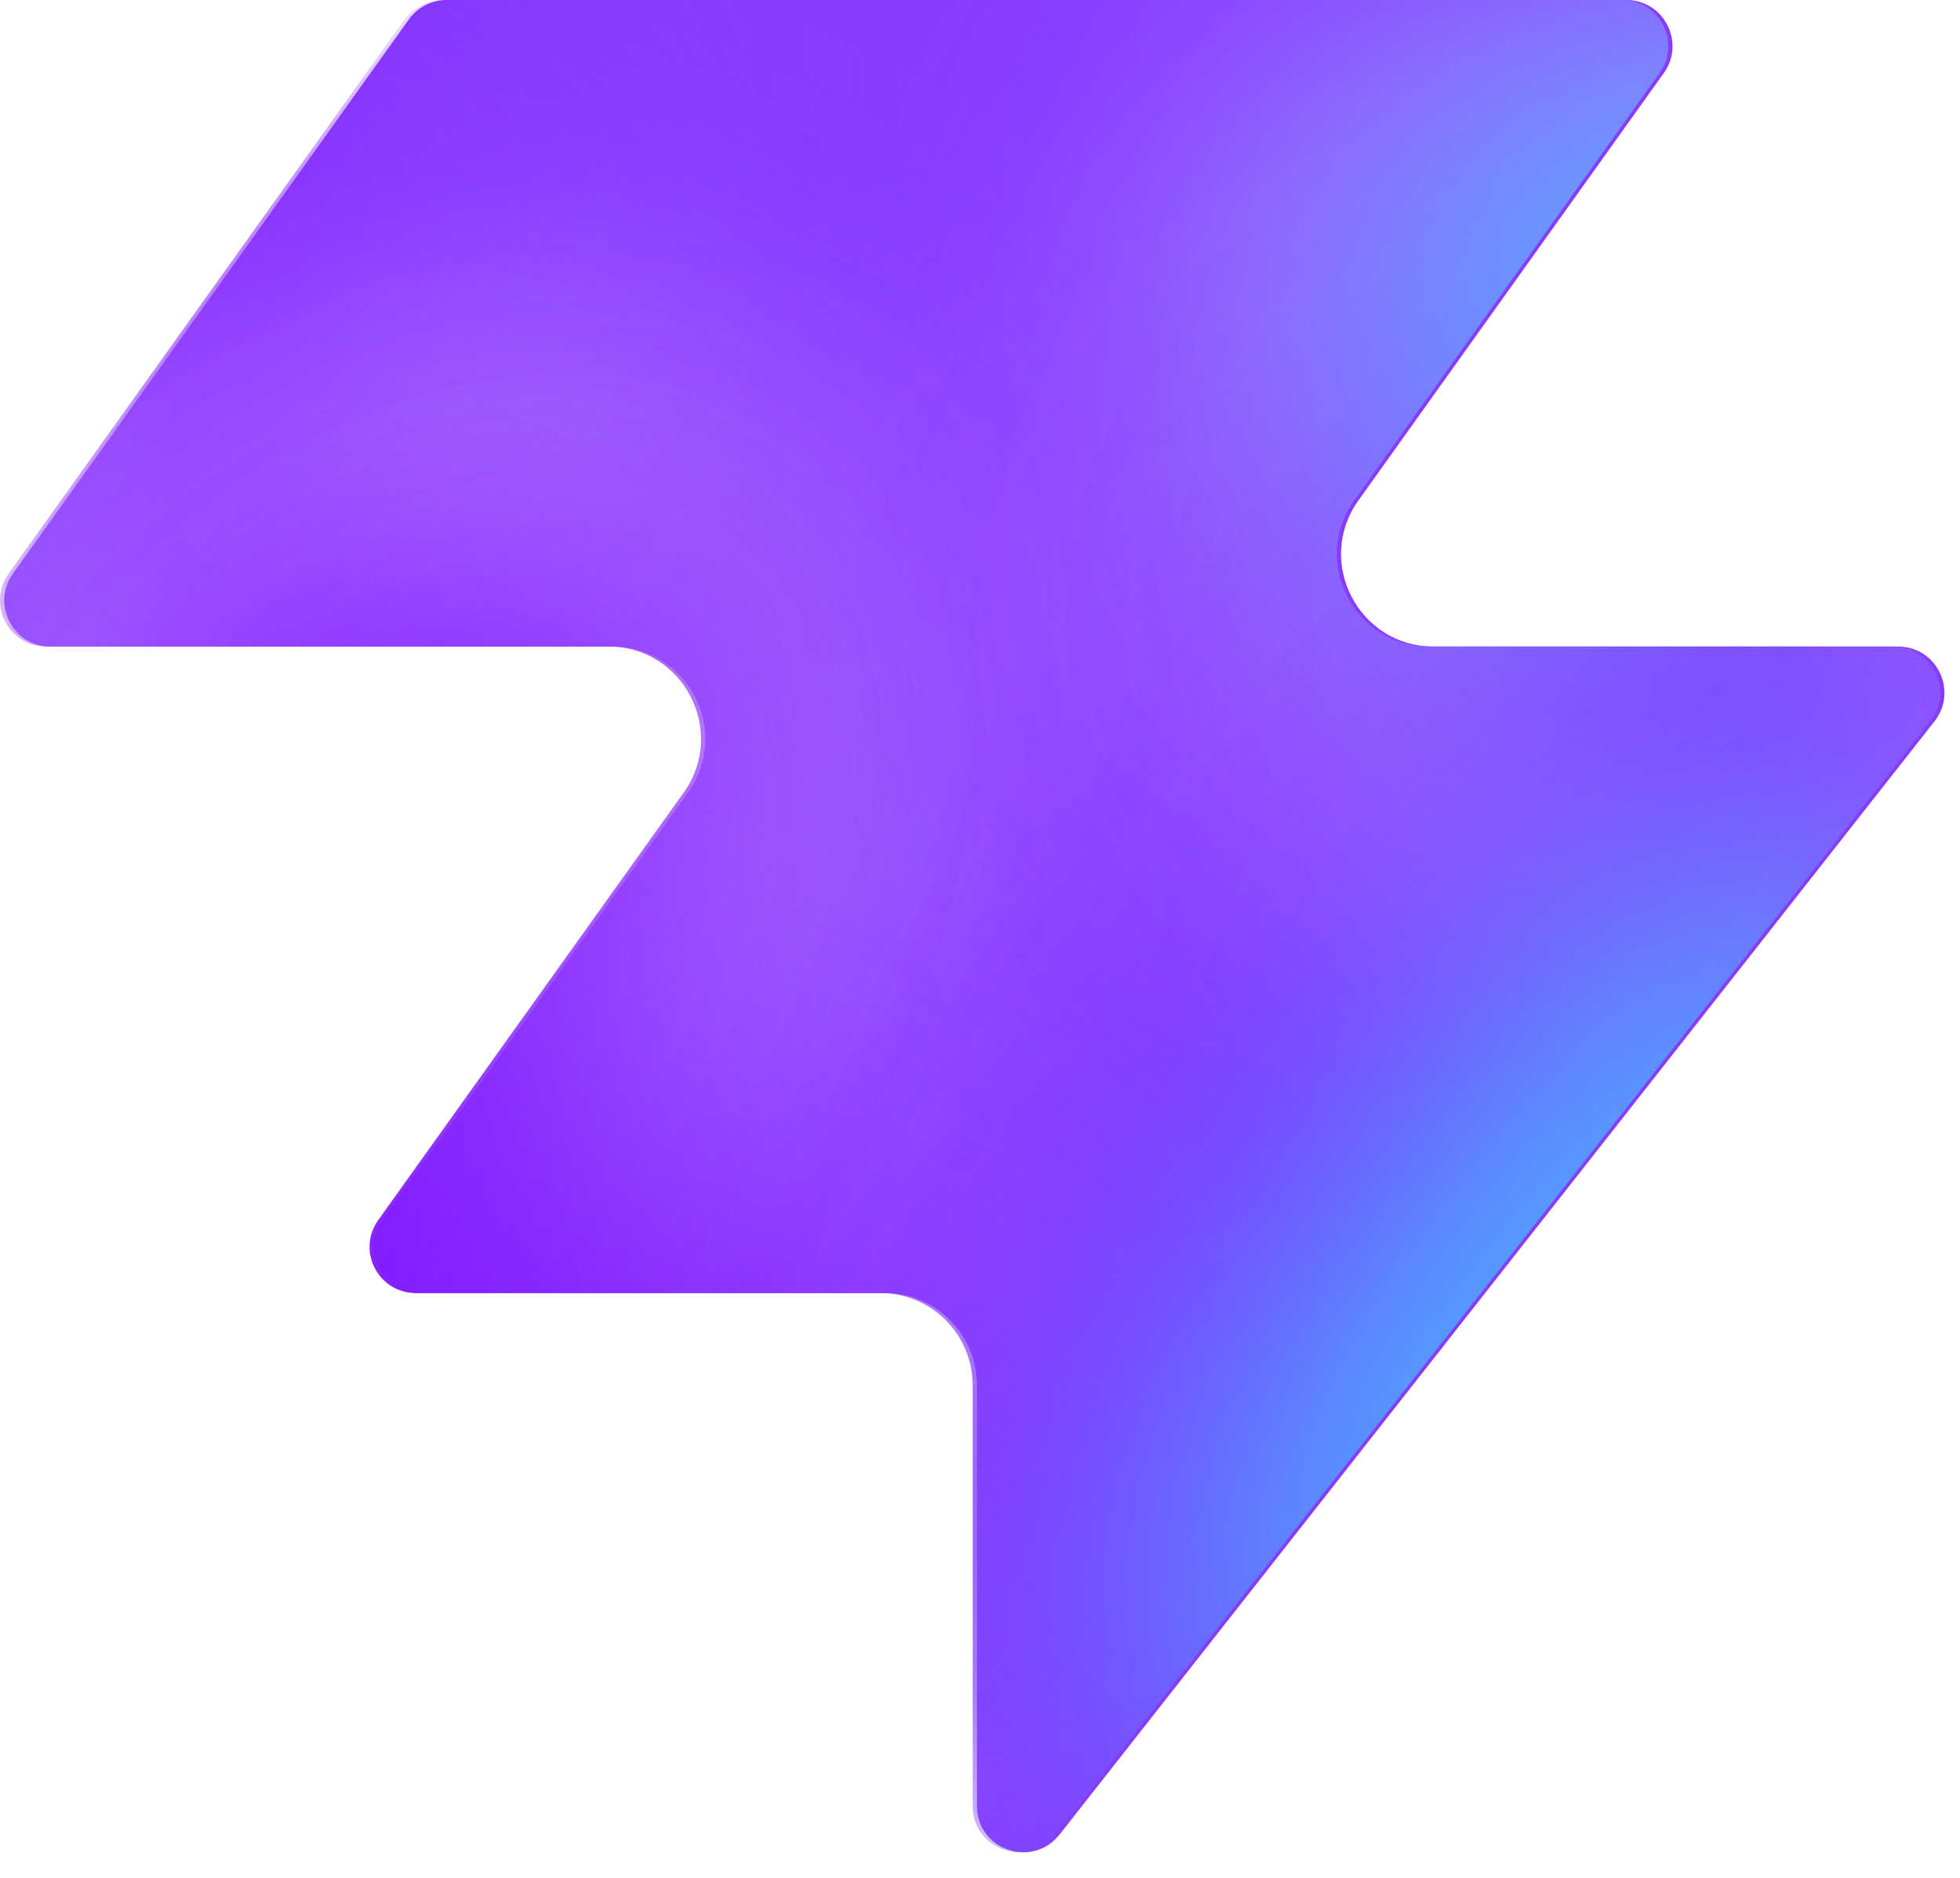
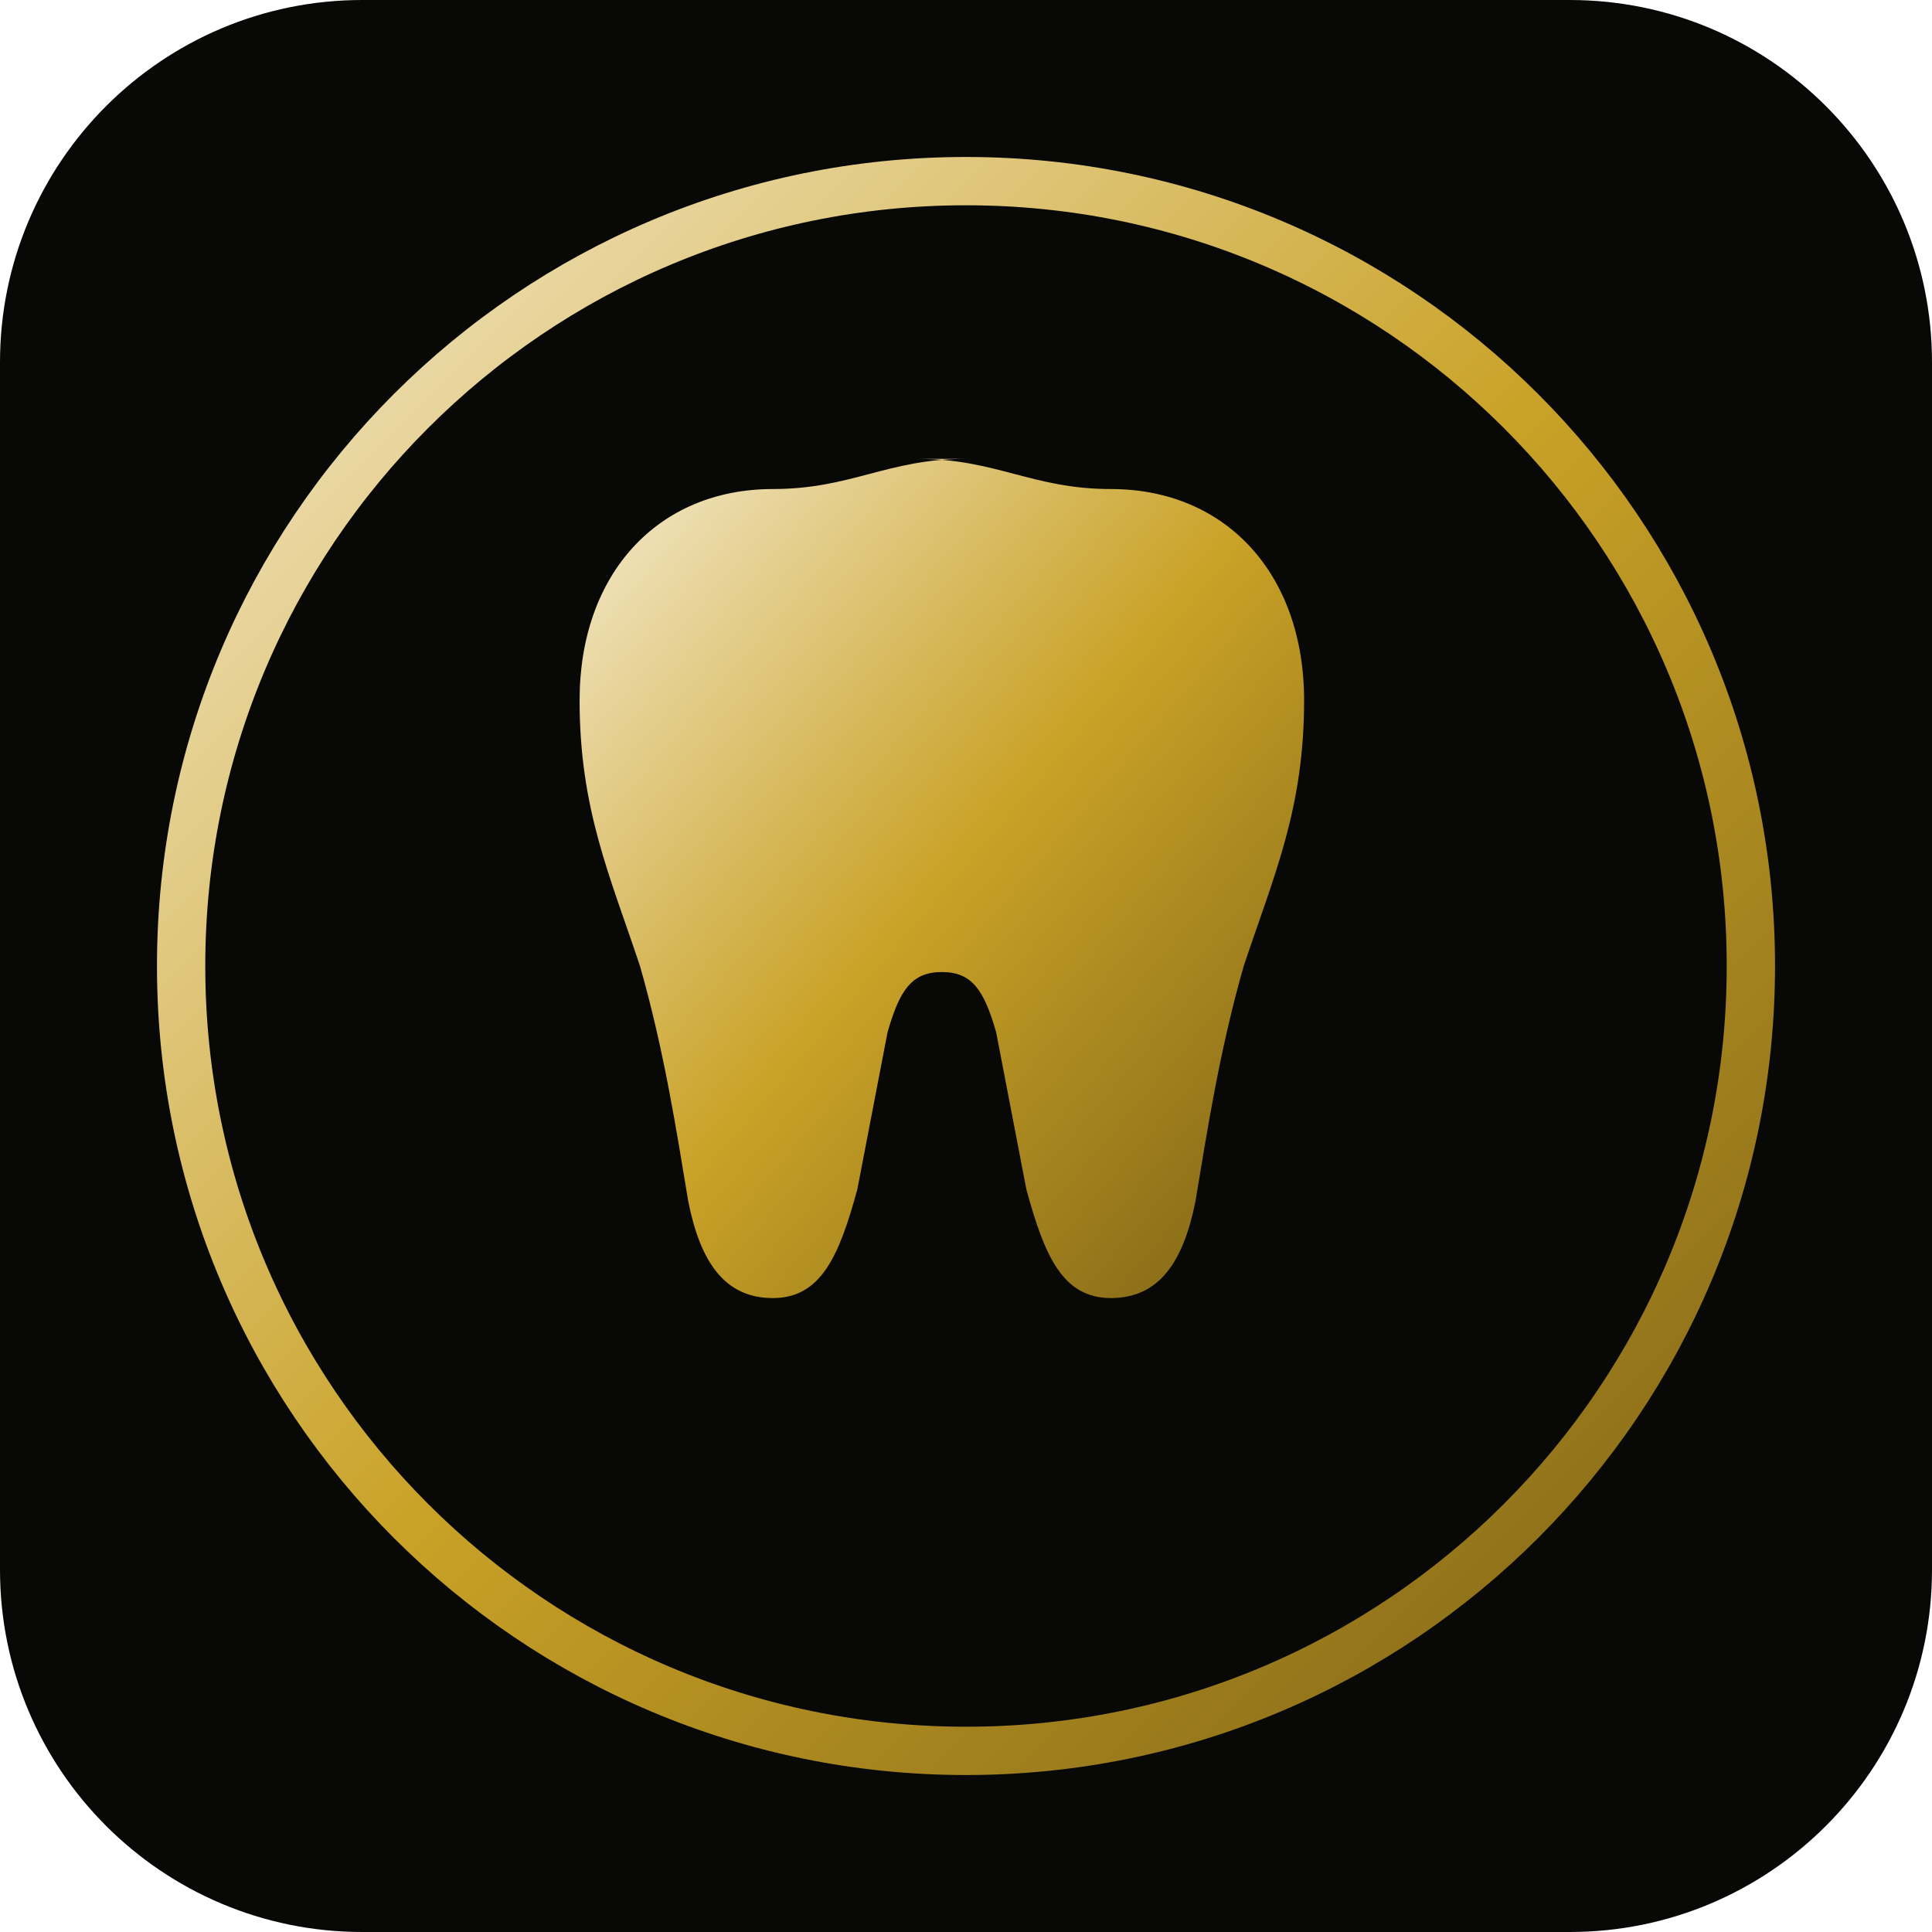
- <svg xmlns="http://www.w3.org/2000/svg" width="48" height="46" fill="none" viewBox="0 0 48 46">
-   <path fill="#863bff" d="M25.946 44.938c-.664.845-2.021.375-2.021-.698V33.937a2.26 2.26 0 0 0-2.262-2.262H10.287c-.92 0-1.456-1.04-.92-1.788l7.48-10.471c1.07-1.497 0-3.578-1.842-3.578H1.237c-.92 0-1.456-1.04-.92-1.788L10.013.474c.214-.297.556-.474.92-.474h28.894c.92 0 1.456 1.04.92 1.788l-7.48 10.471c-1.07 1.498 0 3.579 1.842 3.579h11.377c.943 0 1.473 1.088.89 1.83L25.947 44.94z" style="fill:#863bff;fill:color(display-p3 .525 .23 1);fill-opacity:1" />
-   <mask id="a" width="48" height="46" x="0" y="0" maskUnits="userSpaceOnUse" style="mask-type:alpha">
-     <path fill="#000" d="M25.842 44.938c-.664.844-2.021.375-2.021-.698V33.937a2.26 2.26 0 0 0-2.262-2.262H10.183c-.92 0-1.456-1.04-.92-1.788l7.48-10.471c1.07-1.498 0-3.579-1.842-3.579H1.133c-.92 0-1.456-1.04-.92-1.787L9.91.473c.214-.297.556-.474.92-.474h28.894c.92 0 1.456 1.04.92 1.788l-7.48 10.471c-1.07 1.498 0 3.578 1.842 3.578h11.377c.943 0 1.473 1.088.89 1.832L25.843 44.94z" style="fill:#000;fill-opacity:1" />
-   </mask>
-   <g mask="url(#a)">
-     <g filter="url(#b)">
-       <ellipse cx="5.508" cy="14.704" fill="#ede6ff" rx="5.508" ry="14.704" style="fill:#ede6ff;fill:color(display-p3 .927 .903 1);fill-opacity:1" transform="matrix(.00324 1 1 -.00324 -4.47 31.516)" />
-     </g>
-     <g filter="url(#c)">
-       <ellipse cx="10.399" cy="29.851" fill="#ede6ff" rx="10.399" ry="29.851" style="fill:#ede6ff;fill:color(display-p3 .927 .903 1);fill-opacity:1" transform="matrix(.00324 1 1 -.00324 -39.328 7.883)" />
-     </g>
-     <g filter="url(#d)">
-       <ellipse cx="5.508" cy="30.487" fill="#7e14ff" rx="5.508" ry="30.487" style="fill:#7e14ff;fill:color(display-p3 .492 .077 1);fill-opacity:1" transform="rotate(89.814 -25.913 -14.639)scale(1 -1)" />
-     </g>
-     <g filter="url(#e)">
-       <ellipse cx="5.508" cy="30.599" fill="#7e14ff" rx="5.508" ry="30.599" style="fill:#7e14ff;fill:color(display-p3 .492 .077 1);fill-opacity:1" transform="rotate(89.814 -32.644 -3.334)scale(1 -1)" />
-     </g>
-     <g filter="url(#f)">
-       <ellipse cx="5.508" cy="30.599" fill="#7e14ff" rx="5.508" ry="30.599" style="fill:#7e14ff;fill:color(display-p3 .492 .077 1);fill-opacity:1" transform="matrix(.00324 1 1 -.00324 -34.34 30.47)" />
-     </g>
-     <g filter="url(#g)">
-       <ellipse cx="14.072" cy="22.078" fill="#ede6ff" rx="14.072" ry="22.078" style="fill:#ede6ff;fill:color(display-p3 .927 .903 1);fill-opacity:1" transform="rotate(93.35 24.506 48.493)scale(-1 1)" />
-     </g>
-     <g filter="url(#h)">
-       <ellipse cx="3.47" cy="21.501" fill="#7e14ff" rx="3.47" ry="21.501" style="fill:#7e14ff;fill:color(display-p3 .492 .077 1);fill-opacity:1" transform="rotate(89.009 28.708 47.59)scale(-1 1)" />
-     </g>
-     <g filter="url(#i)">
-       <ellipse cx="3.47" cy="21.501" fill="#7e14ff" rx="3.47" ry="21.501" style="fill:#7e14ff;fill:color(display-p3 .492 .077 1);fill-opacity:1" transform="rotate(89.009 28.708 47.59)scale(-1 1)" />
-     </g>
-     <g filter="url(#j)">
-       <ellipse cx=".387" cy="8.972" fill="#7e14ff" rx="4.407" ry="29.108" style="fill:#7e14ff;fill:color(display-p3 .492 .077 1);fill-opacity:1" transform="rotate(39.51 .387 8.972)" />
-     </g>
-     <g filter="url(#k)">
-       <ellipse cx="47.523" cy="-6.092" fill="#7e14ff" rx="4.407" ry="29.108" style="fill:#7e14ff;fill:color(display-p3 .492 .077 1);fill-opacity:1" transform="rotate(37.892 47.523 -6.092)" />
-     </g>
-     <g filter="url(#l)">
-       <ellipse cx="41.412" cy="6.333" fill="#47bfff" rx="5.971" ry="9.665" style="fill:#47bfff;fill:color(display-p3 .28 .748 1);fill-opacity:1" transform="rotate(37.892 41.412 6.333)" />
-     </g>
-     <g filter="url(#m)">
-       <ellipse cx="-1.879" cy="38.332" fill="#7e14ff" rx="4.407" ry="29.108" style="fill:#7e14ff;fill:color(display-p3 .492 .077 1);fill-opacity:1" transform="rotate(37.892 -1.88 38.332)" />
-     </g>
-     <g filter="url(#n)">
-       <ellipse cx="-1.879" cy="38.332" fill="#7e14ff" rx="4.407" ry="29.108" style="fill:#7e14ff;fill:color(display-p3 .492 .077 1);fill-opacity:1" transform="rotate(37.892 -1.88 38.332)" />
-     </g>
-     <g filter="url(#o)">
-       <ellipse cx="35.651" cy="29.907" fill="#7e14ff" rx="4.407" ry="29.108" style="fill:#7e14ff;fill:color(display-p3 .492 .077 1);fill-opacity:1" transform="rotate(37.892 35.651 29.907)" />
-     </g>
-     <g filter="url(#p)">
-       <ellipse cx="38.418" cy="32.4" fill="#47bfff" rx="5.971" ry="15.297" style="fill:#47bfff;fill:color(display-p3 .28 .748 1);fill-opacity:1" transform="rotate(37.892 38.418 32.4)" />
-     </g>
-   </g>
+ <svg xmlns="http://www.w3.org/2000/svg" viewBox="0 0 32 32">
  <defs>
-     <filter id="b" width="60.045" height="41.654" x="-19.77" y="16.149" color-interpolation-filters="sRGB" filterUnits="userSpaceOnUse">
-       <feFlood flood-opacity="0" result="BackgroundImageFix" />
-       <feBlend in="SourceGraphic" in2="BackgroundImageFix" result="shape" />
-       <feGaussianBlur result="effect1_foregroundBlur_2002_17158" stdDeviation="7.659" />
-     </filter>
-     <filter id="c" width="90.34" height="51.437" x="-54.613" y="-7.533" color-interpolation-filters="sRGB" filterUnits="userSpaceOnUse">
-       <feFlood flood-opacity="0" result="BackgroundImageFix" />
-       <feBlend in="SourceGraphic" in2="BackgroundImageFix" result="shape" />
-       <feGaussianBlur result="effect1_foregroundBlur_2002_17158" stdDeviation="7.659" />
-     </filter>
-     <filter id="d" width="79.355" height="29.4" x="-49.64" y="2.03" color-interpolation-filters="sRGB" filterUnits="userSpaceOnUse">
-       <feFlood flood-opacity="0" result="BackgroundImageFix" />
-       <feBlend in="SourceGraphic" in2="BackgroundImageFix" result="shape" />
-       <feGaussianBlur result="effect1_foregroundBlur_2002_17158" stdDeviation="4.596" />
-     </filter>
-     <filter id="e" width="79.579" height="29.4" x="-45.045" y="20.029" color-interpolation-filters="sRGB" filterUnits="userSpaceOnUse">
-       <feFlood flood-opacity="0" result="BackgroundImageFix" />
-       <feBlend in="SourceGraphic" in2="BackgroundImageFix" result="shape" />
-       <feGaussianBlur result="effect1_foregroundBlur_2002_17158" stdDeviation="4.596" />
-     </filter>
-     <filter id="f" width="79.579" height="29.4" x="-43.513" y="21.178" color-interpolation-filters="sRGB" filterUnits="userSpaceOnUse">
-       <feFlood flood-opacity="0" result="BackgroundImageFix" />
-       <feBlend in="SourceGraphic" in2="BackgroundImageFix" result="shape" />
-       <feGaussianBlur result="effect1_foregroundBlur_2002_17158" stdDeviation="4.596" />
-     </filter>
-     <filter id="g" width="74.749" height="58.852" x="15.756" y="-17.901" color-interpolation-filters="sRGB" filterUnits="userSpaceOnUse">
-       <feFlood flood-opacity="0" result="BackgroundImageFix" />
-       <feBlend in="SourceGraphic" in2="BackgroundImageFix" result="shape" />
-       <feGaussianBlur result="effect1_foregroundBlur_2002_17158" stdDeviation="7.659" />
-     </filter>
-     <filter id="h" width="61.377" height="25.362" x="23.548" y="2.284" color-interpolation-filters="sRGB" filterUnits="userSpaceOnUse">
-       <feFlood flood-opacity="0" result="BackgroundImageFix" />
-       <feBlend in="SourceGraphic" in2="BackgroundImageFix" result="shape" />
-       <feGaussianBlur result="effect1_foregroundBlur_2002_17158" stdDeviation="4.596" />
-     </filter>
-     <filter id="i" width="61.377" height="25.362" x="23.548" y="2.284" color-interpolation-filters="sRGB" filterUnits="userSpaceOnUse">
-       <feFlood flood-opacity="0" result="BackgroundImageFix" />
-       <feBlend in="SourceGraphic" in2="BackgroundImageFix" result="shape" />
-       <feGaussianBlur result="effect1_foregroundBlur_2002_17158" stdDeviation="4.596" />
-     </filter>
-     <filter id="j" width="56.045" height="63.649" x="-27.636" y="-22.853" color-interpolation-filters="sRGB" filterUnits="userSpaceOnUse">
-       <feFlood flood-opacity="0" result="BackgroundImageFix" />
-       <feBlend in="SourceGraphic" in2="BackgroundImageFix" result="shape" />
-       <feGaussianBlur result="effect1_foregroundBlur_2002_17158" stdDeviation="4.596" />
-     </filter>
-     <filter id="k" width="54.814" height="64.646" x="20.116" y="-38.415" color-interpolation-filters="sRGB" filterUnits="userSpaceOnUse">
-       <feFlood flood-opacity="0" result="BackgroundImageFix" />
-       <feBlend in="SourceGraphic" in2="BackgroundImageFix" result="shape" />
-       <feGaussianBlur result="effect1_foregroundBlur_2002_17158" stdDeviation="4.596" />
-     </filter>
-     <filter id="l" width="33.541" height="35.313" x="24.641" y="-11.323" color-interpolation-filters="sRGB" filterUnits="userSpaceOnUse">
-       <feFlood flood-opacity="0" result="BackgroundImageFix" />
-       <feBlend in="SourceGraphic" in2="BackgroundImageFix" result="shape" />
-       <feGaussianBlur result="effect1_foregroundBlur_2002_17158" stdDeviation="4.596" />
-     </filter>
-     <filter id="m" width="54.814" height="64.646" x="-29.286" y="6.009" color-interpolation-filters="sRGB" filterUnits="userSpaceOnUse">
-       <feFlood flood-opacity="0" result="BackgroundImageFix" />
-       <feBlend in="SourceGraphic" in2="BackgroundImageFix" result="shape" />
-       <feGaussianBlur result="effect1_foregroundBlur_2002_17158" stdDeviation="4.596" />
-     </filter>
-     <filter id="n" width="54.814" height="64.646" x="-29.286" y="6.009" color-interpolation-filters="sRGB" filterUnits="userSpaceOnUse">
-       <feFlood flood-opacity="0" result="BackgroundImageFix" />
-       <feBlend in="SourceGraphic" in2="BackgroundImageFix" result="shape" />
-       <feGaussianBlur result="effect1_foregroundBlur_2002_17158" stdDeviation="4.596" />
-     </filter>
-     <filter id="o" width="54.814" height="64.646" x="8.244" y="-2.416" color-interpolation-filters="sRGB" filterUnits="userSpaceOnUse">
-       <feFlood flood-opacity="0" result="BackgroundImageFix" />
-       <feBlend in="SourceGraphic" in2="BackgroundImageFix" result="shape" />
-       <feGaussianBlur result="effect1_foregroundBlur_2002_17158" stdDeviation="4.596" />
-     </filter>
-     <filter id="p" width="39.409" height="43.623" x="18.713" y="10.588" color-interpolation-filters="sRGB" filterUnits="userSpaceOnUse">
-       <feFlood flood-opacity="0" result="BackgroundImageFix" />
-       <feBlend in="SourceGraphic" in2="BackgroundImageFix" result="shape" />
-       <feGaussianBlur result="effect1_foregroundBlur_2002_17158" stdDeviation="4.596" />
-     </filter>
+     <linearGradient id="g" x1="0" y1="0" x2="1" y2="1">
+       <stop offset="0%" stop-color="#f6ecd2" />
+       <stop offset="50%" stop-color="#c9a227" />
+       <stop offset="100%" stop-color="#7c6115" />
+     </linearGradient>
  </defs>
+   <rect width="32" height="32" rx="6" fill="#080807" />
+   <circle cx="16" cy="16" r="13" fill="none" stroke="url(#g)" stroke-width="0.8" />
+   <path d="M16 7.6c-1.3 0-1.9.5-3.2.5-1.9 0-3.2 1.4-3.2 3.5 0 1.8.5 2.9 1 4.4.4 1.4.6 2.7.8 3.9.2 1 .6 1.6 1.4 1.6.8 0 1.1-.7 1.4-1.8l.5-2.6c.2-.7.4-1 .9-1s.7.3.9 1l.5 2.6c.3 1.1.6 1.8 1.4 1.8.8 0 1.2-.6 1.4-1.6.2-1.2.4-2.5.8-3.9.5-1.5 1-2.6 1-4.4 0-2.1-1.3-3.5-3.2-3.5-1.3 0-1.9-.5-3.2-.5Z" fill="url(#g)" />
</svg>
